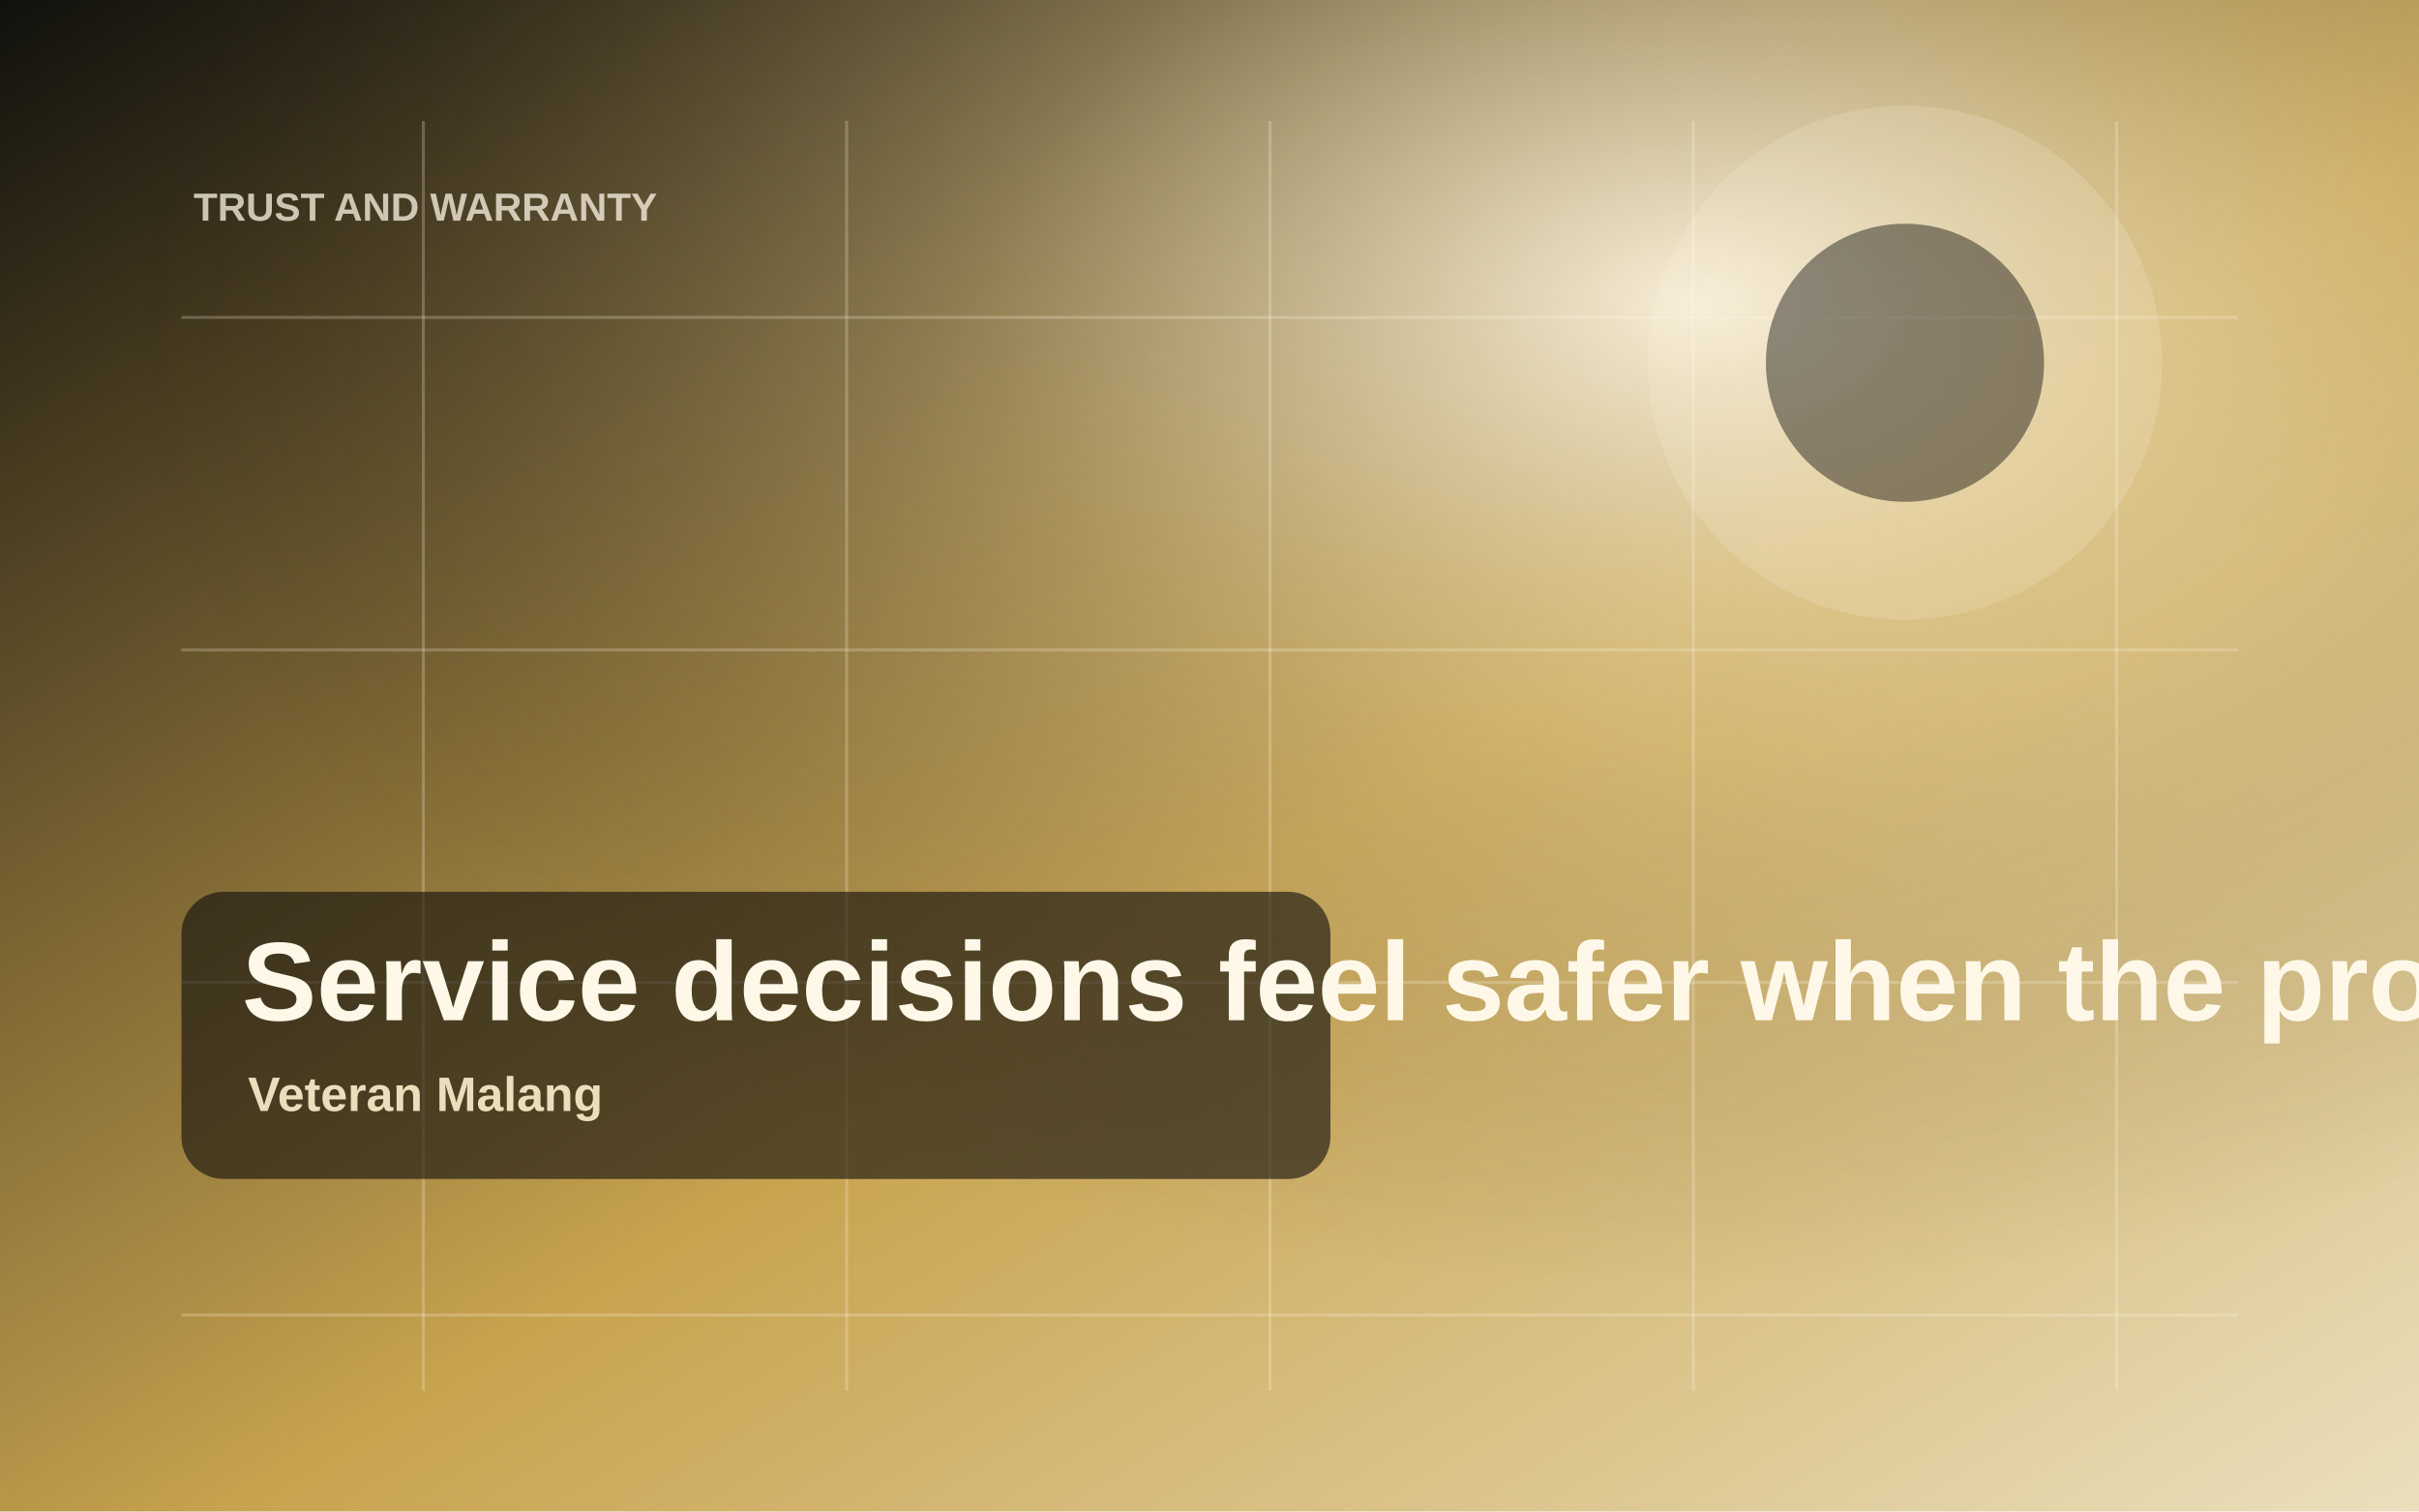
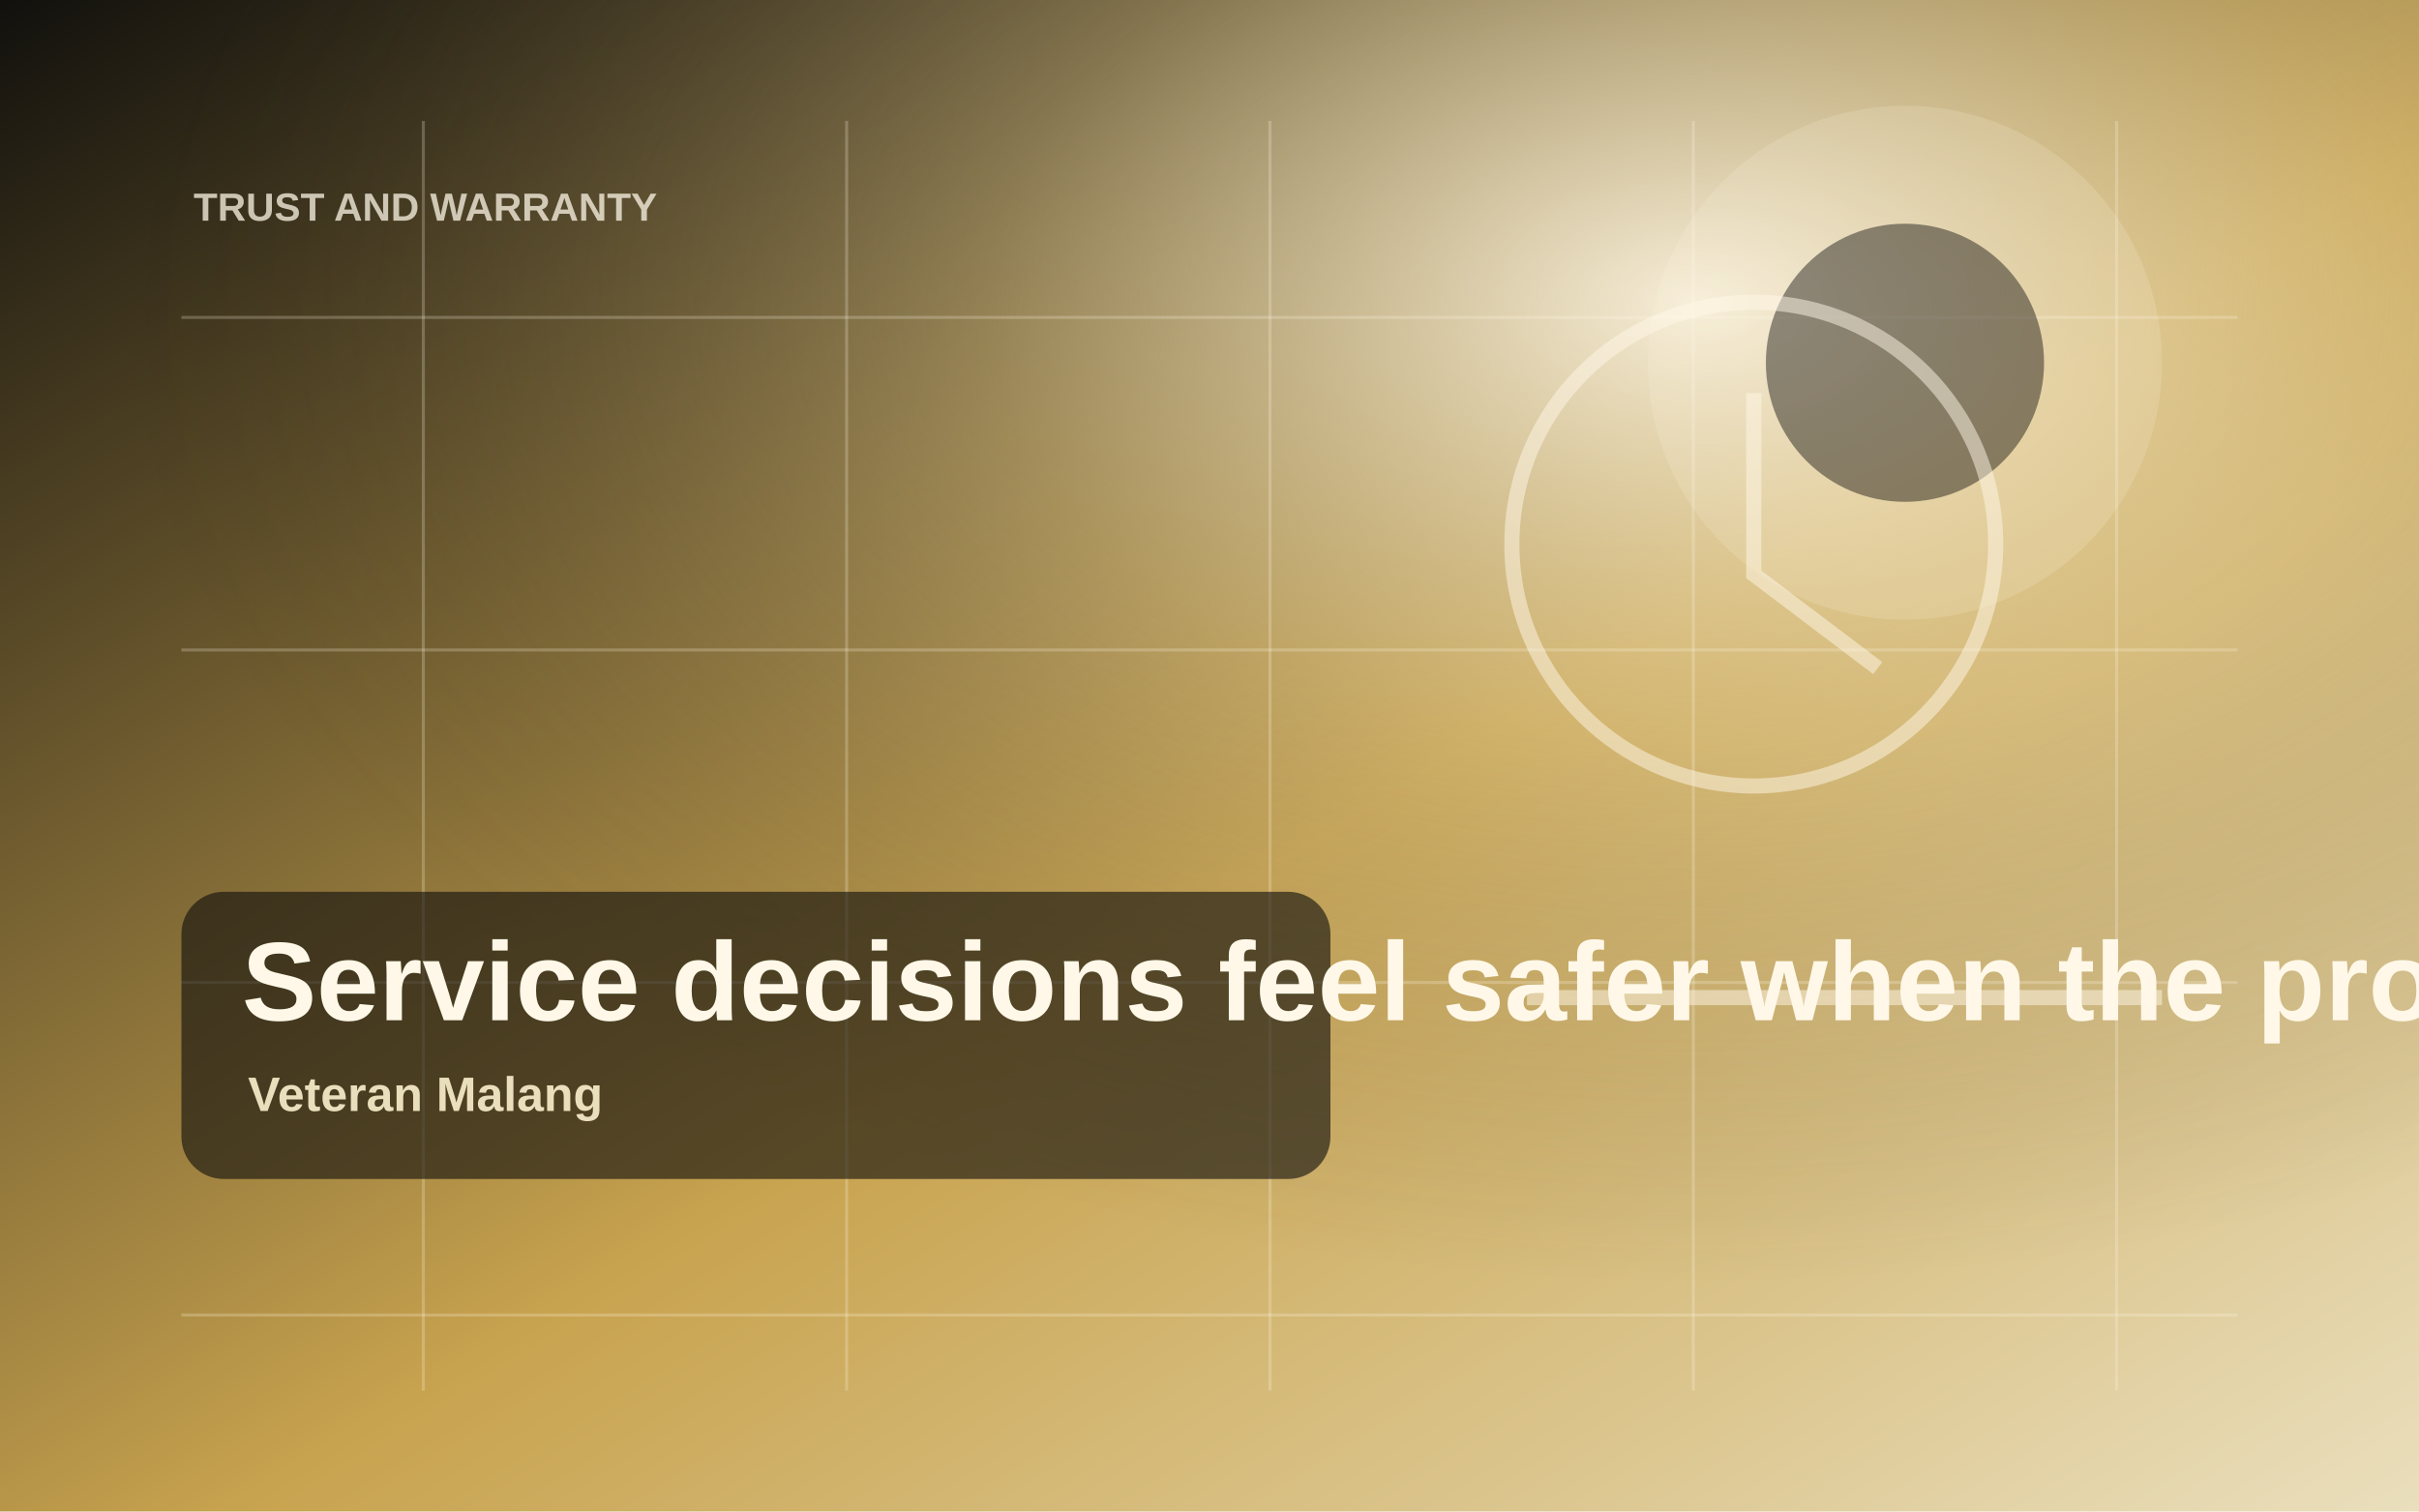
<svg xmlns="http://www.w3.org/2000/svg" width="1600" height="1000" viewBox="0 0 1600 1000" role="img" aria-label="Service decisions feel safer when the proof is visible.">
  <defs>
    <linearGradient id="bg" x1="0" x2="1" y1="0" y2="1">
      <stop offset="0" stop-color="#11100d" />
      <stop offset="0.55" stop-color="#c8a34f" />
      <stop offset="1" stop-color="#eadfbd" />
    </linearGradient>
    <radialGradient id="glow" cx="70%" cy="20%" r="65%">
      <stop offset="0" stop-color="#fff8e8" stop-opacity=".9" />
      <stop offset=".45" stop-color="#eadfbd" stop-opacity=".25" />
      <stop offset="1" stop-color="#11100d" stop-opacity="0" />
    </radialGradient>
  </defs>
  <rect width="1600" height="1000" fill="url(#bg)" />
  <rect width="1600" height="1000" fill="url(#glow)" />
  <g fill="none" stroke="#fff8e8" stroke-opacity=".24" stroke-width="2">
    <path d="M120 210 H1480 M120 430 H1480 M120 650 H1480 M120 870 H1480" />
    <path d="M280 80 V920 M560 80 V920 M840 80 V920 M1120 80 V920 M1400 80 V920" />
  </g>
  <circle cx="1260" cy="240" r="170" fill="#fff8e8" opacity=".16" />
  <circle cx="1260" cy="240" r="92" fill="#11100d" opacity=".45" />
+   <g fill="none" stroke="#fff8e8" stroke-width="10" opacity=".5">
+     <circle cx="1160" cy="360" r="160" />
+     <path d="M1160 260v120l82 62" />
+     <path d="M1010 660h420" />
+   </g>
  <rect x="120" y="590" width="760" height="190" rx="28" fill="#11100d" opacity=".62" />
  <text x="160" y="675" font-family="Arial, Helvetica, sans-serif" font-size="74" font-weight="900" fill="#fff8e8">Service decisions feel safer when the proof is visible.</text>
  <text x="164" y="735" font-family="Arial, Helvetica, sans-serif" font-size="32" font-weight="700" fill="#eadfbd">Veteran Malang</text>
  <text x="128" y="146" font-family="Arial, Helvetica, sans-serif" font-size="26" font-weight="800" fill="#fff8e8" opacity=".74">TRUST AND WARRANTY</text>
</svg>
